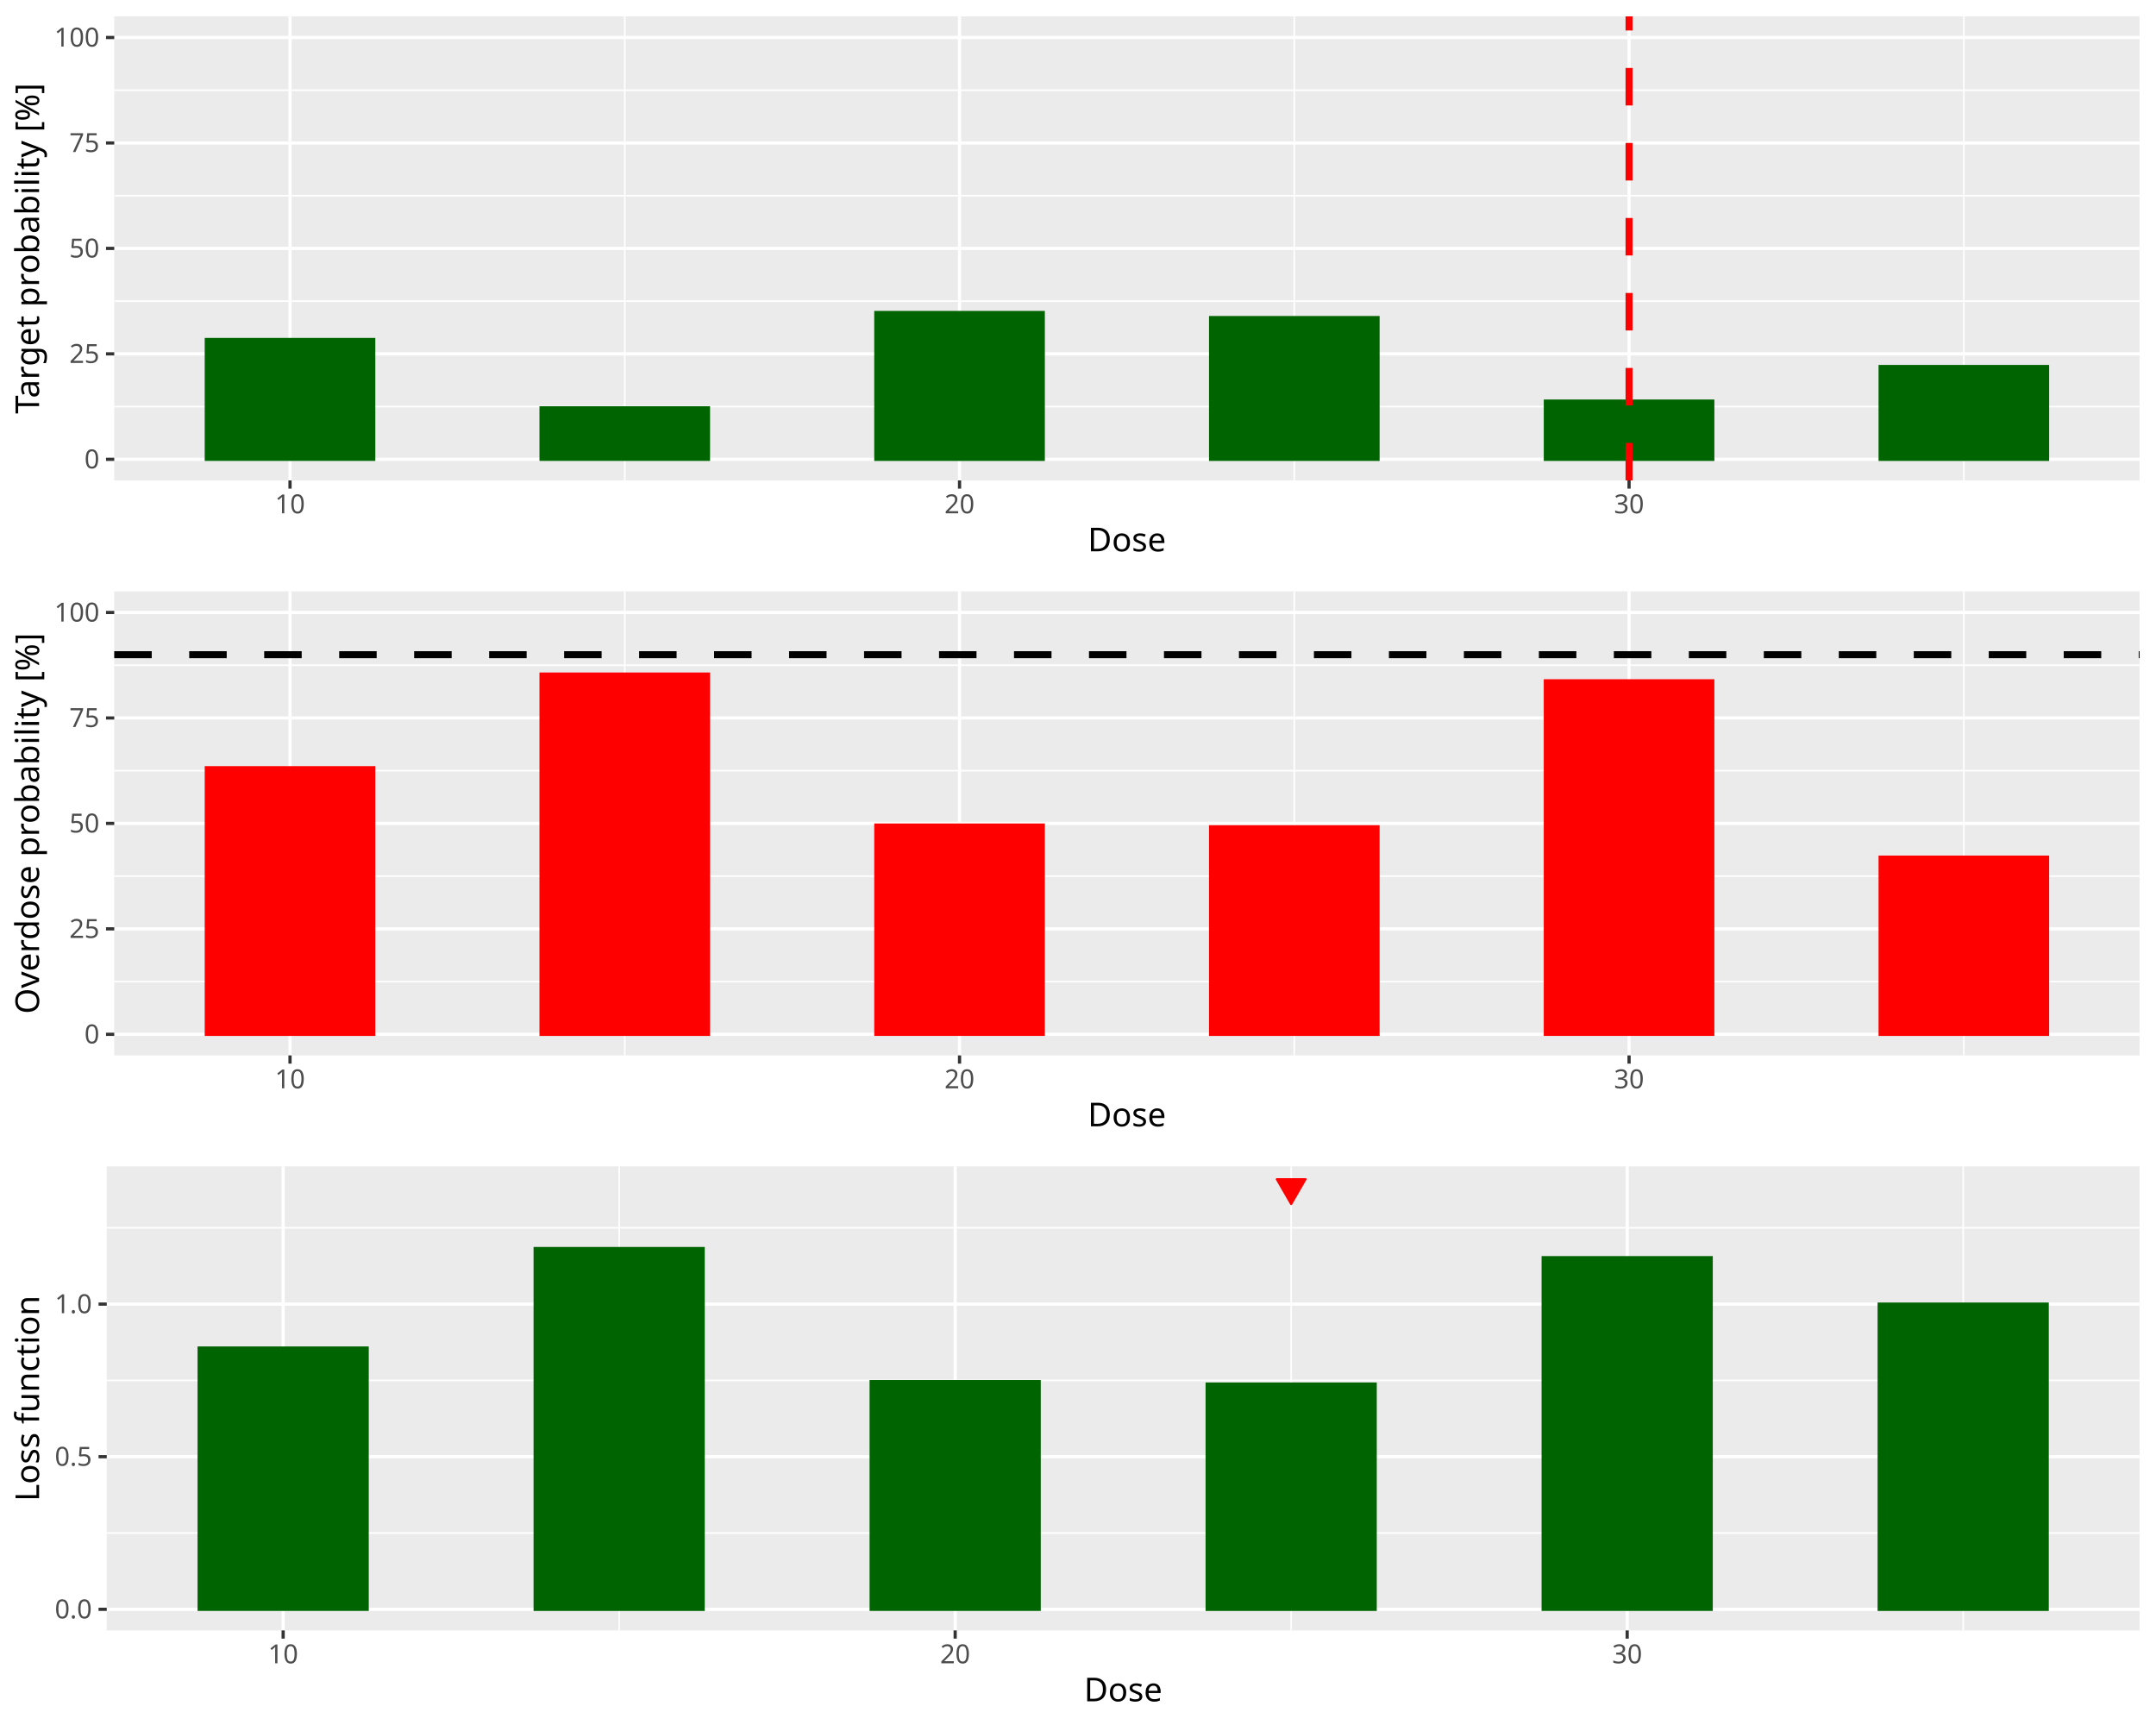
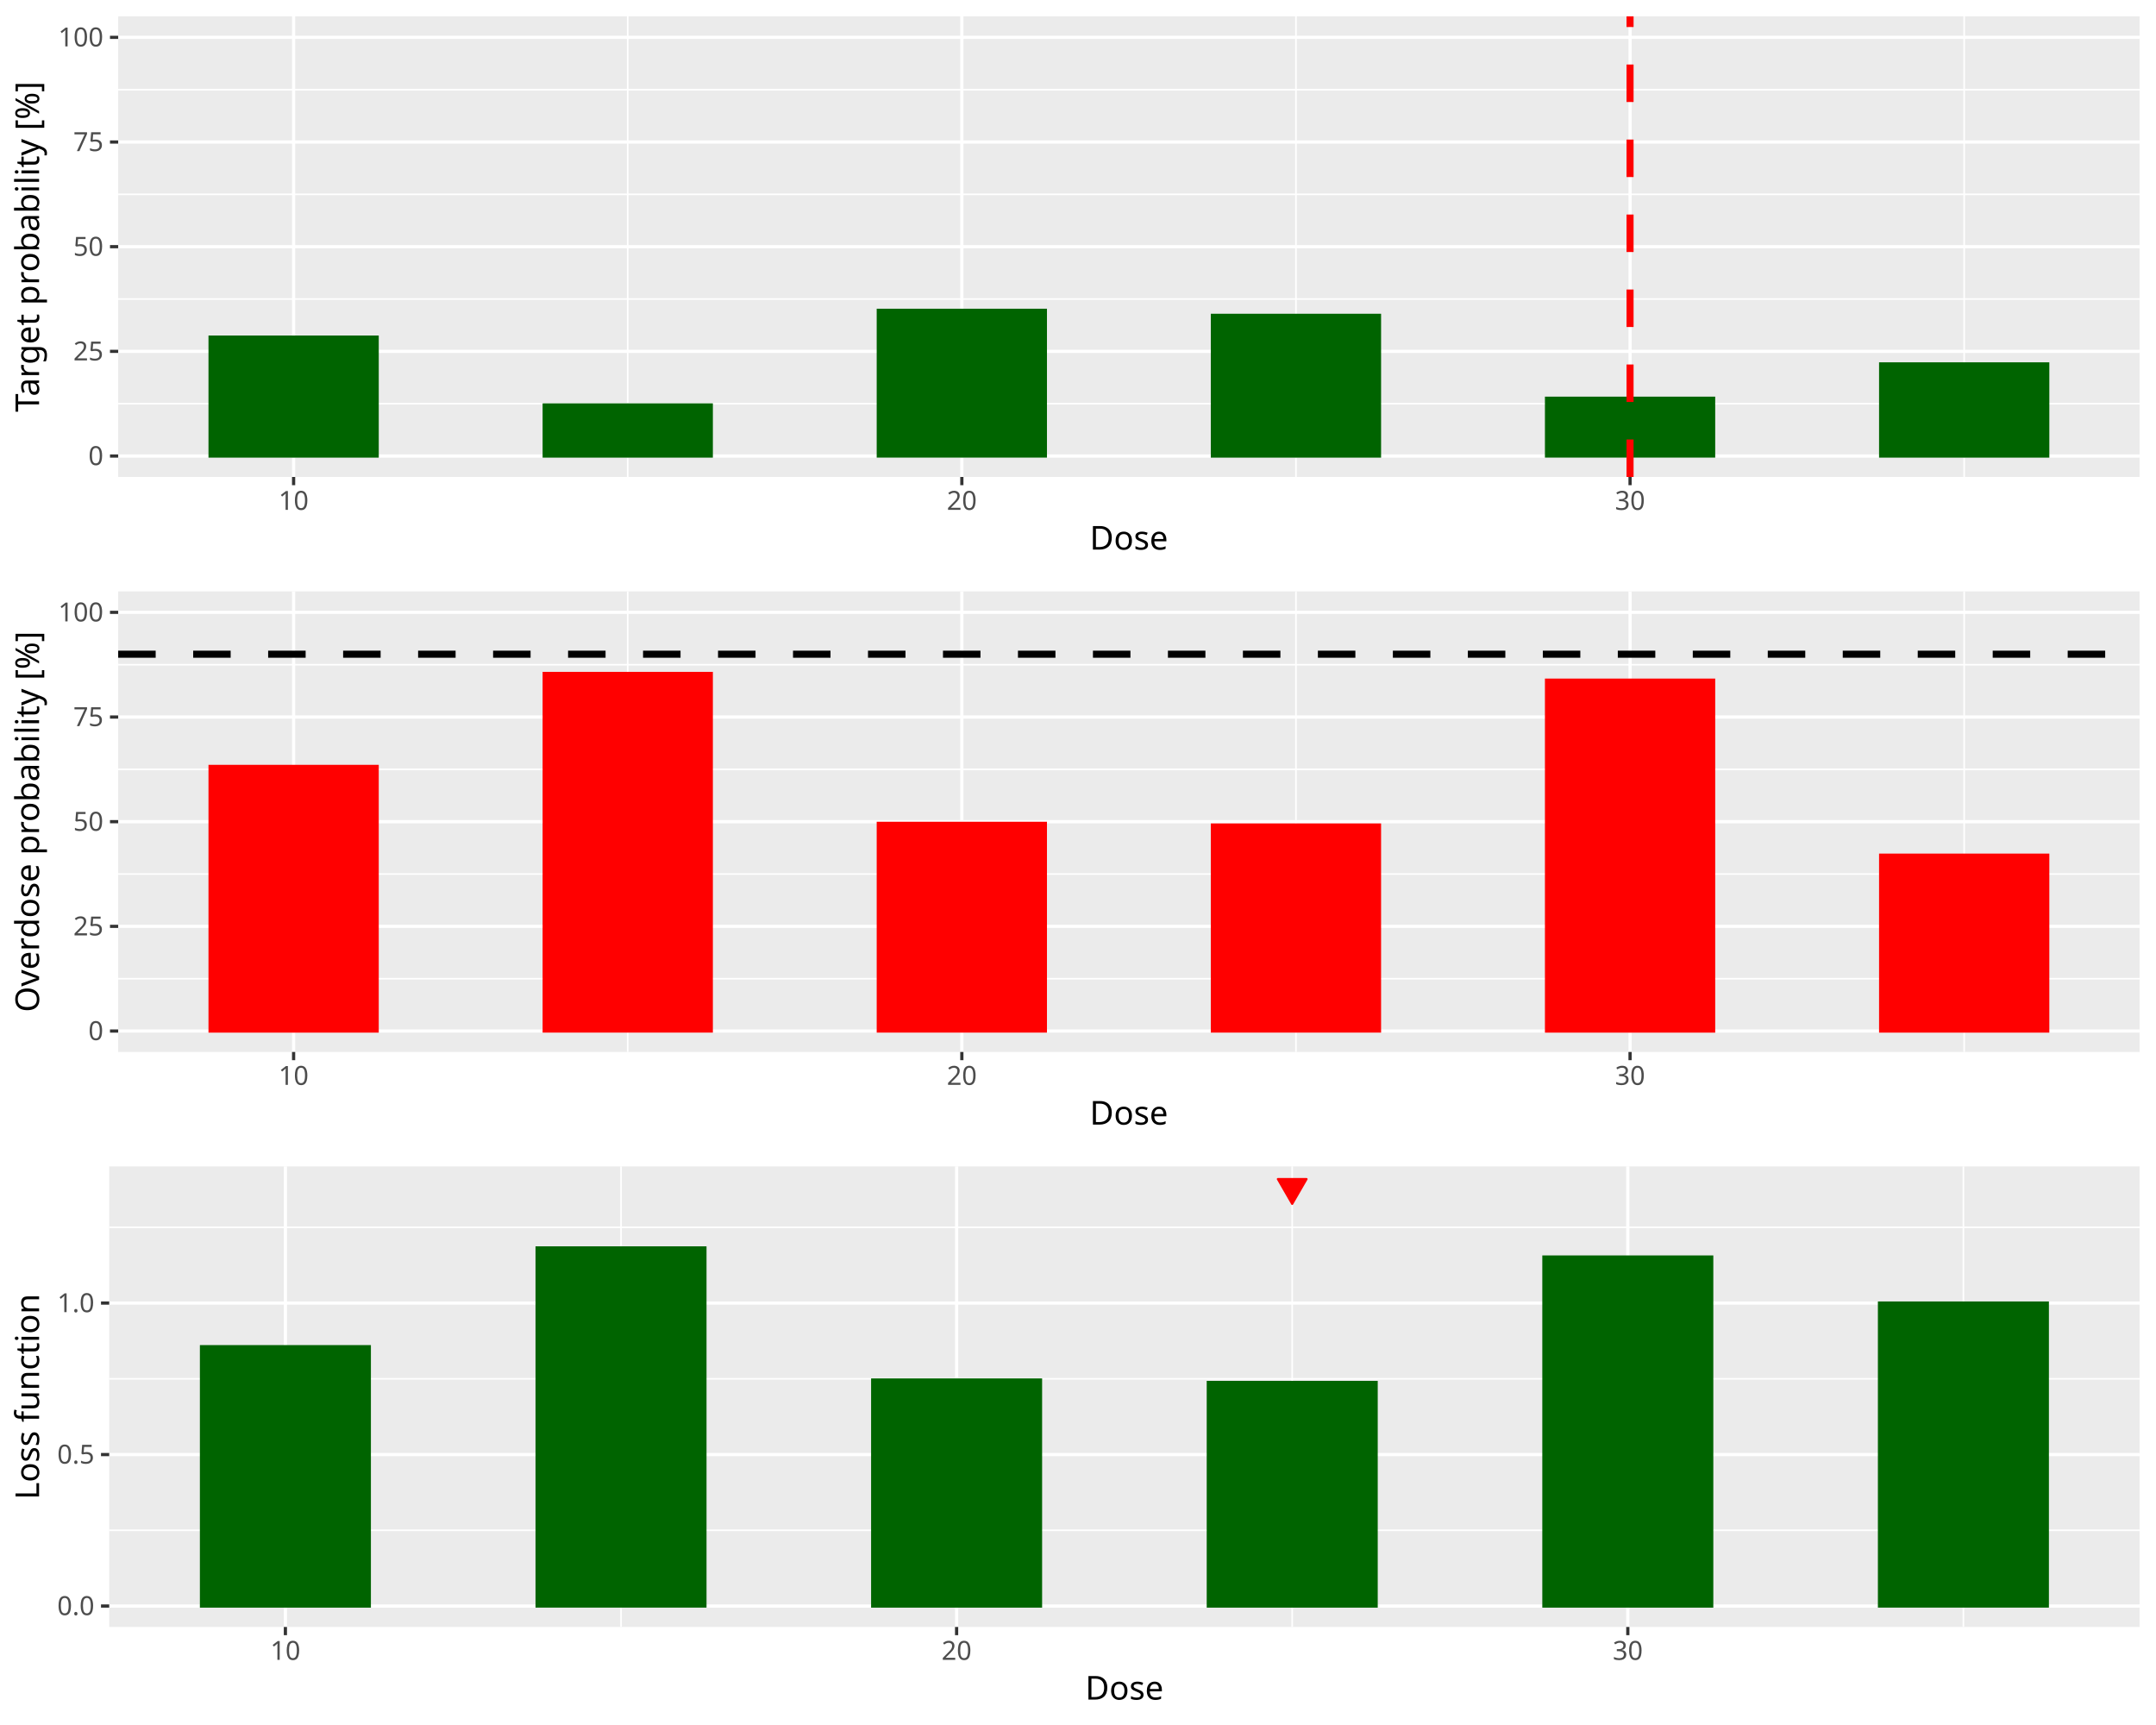
<svg xmlns="http://www.w3.org/2000/svg" class="svglite" data-engine-version="2.0" width="720.00pt" height="576.00pt" viewBox="0 0 720.00 576.00">
  <defs>
    <style type="text/css">
    .svglite line, .svglite polyline, .svglite polygon, .svglite path, .svglite rect, .svglite circle {
      fill: none;
      stroke: #000000;
      stroke-linecap: round;
      stroke-linejoin: round;
      stroke-miterlimit: 10.00;
    }
  </style>
  </defs>
  <rect width="100%" height="100%" style="stroke: none; fill: #FFFFFF;" />
  <defs>
    <clipPath id="cpMC4wMHw3MjAuMDB8MC4wMHw1NzYuMDA=">
      <rect x="0.00" y="0.00" width="720.00" height="576.00" />
    </clipPath>
  </defs>
  <g clip-path="url(#cpMC4wMHw3MjAuMDB8MC4wMHw1NzYuMDA=)">
</g>
  <defs>
    <clipPath id="cpMC4wMHw3MjAuMDB8MC4wMHwxOTIuMDA=">
      <rect x="0.00" y="0.00" width="720.00" height="192.00" />
    </clipPath>
  </defs>
  <g clip-path="url(#cpMC4wMHw3MjAuMDB8MC4wMHwxOTIuMDA=)">
    <rect x="0.00" y="0.00" width="720.00" height="192.00" style="stroke-width: 1.07; stroke: #FFFFFF; fill: #FFFFFF;" />
  </g>
  <g clip-path="url(#cpMC4wMHw3MjAuMDB8MC4wMHw1NzYuMDA=)">
</g>
  <defs>
-     <clipPath id="cpMzguMTV8NzE0LjUyfDUuNDh8MTYwLjQy">
-       <rect x="38.15" y="5.48" width="676.37" height="154.94" />
+     <clipPath id="cpMzkuNDd8NzE0LjUyfDUuNDh8MTU5LjI3">
+       <rect x="39.47" y="5.48" width="675.05" height="153.79" />
    </clipPath>
  </defs>
-   <g clip-path="url(#cpMzguMTV8NzE0LjUyfDUuNDh8MTYwLjQy)">
-     <rect x="38.15" y="5.48" width="676.37" height="154.94" style="stroke-width: 1.07; stroke: none; fill: #EBEBEB;" />
-     <polyline points="38.15,135.77 714.52,135.77 " style="stroke-width: 0.53; stroke: #FFFFFF; stroke-linecap: butt;" />
-     <polyline points="38.15,100.55 714.52,100.55 " style="stroke-width: 0.53; stroke: #FFFFFF; stroke-linecap: butt;" />
-     <polyline points="38.15,65.34 714.52,65.34 " style="stroke-width: 0.53; stroke: #FFFFFF; stroke-linecap: butt;" />
-     <polyline points="38.15,30.13 714.52,30.13 " style="stroke-width: 0.53; stroke: #FFFFFF; stroke-linecap: butt;" />
-     <polyline points="208.64,160.42 208.64,5.48 " style="stroke-width: 0.53; stroke: #FFFFFF; stroke-linecap: butt;" />
-     <polyline points="432.23,160.42 432.23,5.48 " style="stroke-width: 0.53; stroke: #FFFFFF; stroke-linecap: butt;" />
-     <polyline points="655.83,160.42 655.83,5.48 " style="stroke-width: 0.53; stroke: #FFFFFF; stroke-linecap: butt;" />
-     <polyline points="38.15,153.37 714.52,153.37 " style="stroke-width: 1.07; stroke: #FFFFFF; stroke-linecap: butt;" />
-     <polyline points="38.15,118.16 714.52,118.16 " style="stroke-width: 1.07; stroke: #FFFFFF; stroke-linecap: butt;" />
-     <polyline points="38.15,82.95 714.52,82.95 " style="stroke-width: 1.07; stroke: #FFFFFF; stroke-linecap: butt;" />
-     <polyline points="38.15,47.74 714.52,47.74 " style="stroke-width: 1.07; stroke: #FFFFFF; stroke-linecap: butt;" />
-     <polyline points="38.15,12.52 714.52,12.52 " style="stroke-width: 1.07; stroke: #FFFFFF; stroke-linecap: butt;" />
-     <polyline points="96.85,160.42 96.85,5.48 " style="stroke-width: 1.07; stroke: #FFFFFF; stroke-linecap: butt;" />
-     <polyline points="320.44,160.42 320.44,5.48 " style="stroke-width: 1.07; stroke: #FFFFFF; stroke-linecap: butt;" />
-     <polyline points="544.03,160.42 544.03,5.48 " style="stroke-width: 1.07; stroke: #FFFFFF; stroke-linecap: butt;" />
-     <rect x="68.90" y="113.37" width="55.90" height="40.00" style="stroke-width: 1.07; stroke: #006400; stroke-linecap: butt; stroke-linejoin: miter; fill: #006400;" />
-     <rect x="180.69" y="136.19" width="55.90" height="17.18" style="stroke-width: 1.07; stroke: #006400; stroke-linecap: butt; stroke-linejoin: miter; fill: #006400;" />
-     <rect x="292.49" y="104.36" width="55.90" height="49.02" style="stroke-width: 1.07; stroke: #006400; stroke-linecap: butt; stroke-linejoin: miter; fill: #006400;" />
-     <rect x="404.29" y="106.05" width="55.90" height="47.33" style="stroke-width: 1.07; stroke: #006400; stroke-linecap: butt; stroke-linejoin: miter; fill: #006400;" />
-     <rect x="516.08" y="133.94" width="55.90" height="19.44" style="stroke-width: 1.07; stroke: #006400; stroke-linecap: butt; stroke-linejoin: miter; fill: #006400;" />
-     <rect x="627.88" y="122.39" width="55.90" height="30.99" style="stroke-width: 1.07; stroke: #006400; stroke-linecap: butt; stroke-linejoin: miter; fill: #006400;" />
-     <line x1="544.03" y1="160.42" x2="544.03" y2="5.48" style="stroke-width: 2.35; stroke: #FF0000; stroke-dasharray: 12.52,12.52; stroke-linecap: butt;" />
+   <g clip-path="url(#cpMzkuNDd8NzE0LjUyfDUuNDh8MTU5LjI3)">
+     <rect x="39.47" y="5.48" width="675.05" height="153.79" style="stroke-width: 1.07; stroke: none; fill: #EBEBEB;" />
+     <polyline points="39.47,134.80 714.52,134.80 " style="stroke-width: 0.53; stroke: #FFFFFF; stroke-linecap: butt;" />
+     <polyline points="39.47,99.85 714.52,99.85 " style="stroke-width: 0.53; stroke: #FFFFFF; stroke-linecap: butt;" />
+     <polyline points="39.47,64.90 714.52,64.90 " style="stroke-width: 0.53; stroke: #FFFFFF; stroke-linecap: butt;" />
+     <polyline points="39.47,29.95 714.52,29.95 " style="stroke-width: 0.53; stroke: #FFFFFF; stroke-linecap: butt;" />
+     <polyline points="209.63,159.27 209.63,5.48 " style="stroke-width: 0.53; stroke: #FFFFFF; stroke-linecap: butt;" />
+     <polyline points="432.79,159.27 432.79,5.48 " style="stroke-width: 0.53; stroke: #FFFFFF; stroke-linecap: butt;" />
+     <polyline points="655.94,159.27 655.94,5.48 " style="stroke-width: 0.53; stroke: #FFFFFF; stroke-linecap: butt;" />
+     <polyline points="39.47,152.28 714.52,152.28 " style="stroke-width: 1.07; stroke: #FFFFFF; stroke-linecap: butt;" />
+     <polyline points="39.47,117.32 714.52,117.32 " style="stroke-width: 1.07; stroke: #FFFFFF; stroke-linecap: butt;" />
+     <polyline points="39.47,82.37 714.52,82.37 " style="stroke-width: 1.07; stroke: #FFFFFF; stroke-linecap: butt;" />
+     <polyline points="39.47,47.42 714.52,47.42 " style="stroke-width: 1.07; stroke: #FFFFFF; stroke-linecap: butt;" />
+     <polyline points="39.47,12.47 714.52,12.47 " style="stroke-width: 1.07; stroke: #FFFFFF; stroke-linecap: butt;" />
+     <polyline points="98.05,159.27 98.05,5.48 " style="stroke-width: 1.07; stroke: #FFFFFF; stroke-linecap: butt;" />
+     <polyline points="321.21,159.27 321.21,5.48 " style="stroke-width: 1.07; stroke: #FFFFFF; stroke-linecap: butt;" />
+     <polyline points="544.36,159.27 544.36,5.48 " style="stroke-width: 1.07; stroke: #FFFFFF; stroke-linecap: butt;" />
+     <rect x="70.16" y="112.57" width="55.79" height="39.71" style="stroke-width: 1.07; stroke: #006400; stroke-linecap: butt; stroke-linejoin: miter; fill: #006400;" />
+     <rect x="181.74" y="135.22" width="55.79" height="17.06" style="stroke-width: 1.07; stroke: #006400; stroke-linecap: butt; stroke-linejoin: miter; fill: #006400;" />
+     <rect x="293.31" y="103.62" width="55.79" height="48.65" style="stroke-width: 1.07; stroke: #006400; stroke-linecap: butt; stroke-linejoin: miter; fill: #006400;" />
+     <rect x="404.89" y="105.30" width="55.79" height="46.98" style="stroke-width: 1.07; stroke: #006400; stroke-linecap: butt; stroke-linejoin: miter; fill: #006400;" />
+     <rect x="516.47" y="132.98" width="55.79" height="19.29" style="stroke-width: 1.07; stroke: #006400; stroke-linecap: butt; stroke-linejoin: miter; fill: #006400;" />
+     <rect x="628.05" y="121.52" width="55.79" height="30.76" style="stroke-width: 1.07; stroke: #006400; stroke-linecap: butt; stroke-linejoin: miter; fill: #006400;" />
+     <line x1="544.36" y1="159.27" x2="544.36" y2="5.48" style="stroke-width: 2.35; stroke: #FF0000; stroke-dasharray: 12.52,12.52; stroke-linecap: butt;" />
  </g>
  <g clip-path="url(#cpMC4wMHw3MjAuMDB8MC4wMHw1NzYuMDA=)">
-     <text x="33.22" y="156.40" text-anchor="end" style="font-size: 8.80px; fill: #4D4D4D; font-family: sans;" textLength="4.89px" lengthAdjust="spacingAndGlyphs">0</text>
-     <text x="33.22" y="121.19" text-anchor="end" style="font-size: 8.80px; fill: #4D4D4D; font-family: sans;" textLength="9.79px" lengthAdjust="spacingAndGlyphs">25</text>
-     <text x="33.22" y="85.98" text-anchor="end" style="font-size: 8.80px; fill: #4D4D4D; font-family: sans;" textLength="9.79px" lengthAdjust="spacingAndGlyphs">50</text>
-     <text x="33.22" y="50.76" text-anchor="end" style="font-size: 8.80px; fill: #4D4D4D; font-family: sans;" textLength="9.79px" lengthAdjust="spacingAndGlyphs">75</text>
-     <text x="33.22" y="15.55" text-anchor="end" style="font-size: 8.80px; fill: #4D4D4D; font-family: sans;" textLength="14.68px" lengthAdjust="spacingAndGlyphs">100</text>
-     <polyline points="35.41,153.37 38.15,153.37 " style="stroke-width: 1.07; stroke: #333333; stroke-linecap: butt;" />
-     <polyline points="35.41,118.16 38.15,118.16 " style="stroke-width: 1.07; stroke: #333333; stroke-linecap: butt;" />
-     <polyline points="35.41,82.95 38.15,82.95 " style="stroke-width: 1.07; stroke: #333333; stroke-linecap: butt;" />
-     <polyline points="35.41,47.74 38.15,47.74 " style="stroke-width: 1.07; stroke: #333333; stroke-linecap: butt;" />
-     <polyline points="35.41,12.52 38.15,12.52 " style="stroke-width: 1.07; stroke: #333333; stroke-linecap: butt;" />
-     <polyline points="96.85,163.16 96.85,160.42 " style="stroke-width: 1.07; stroke: #333333; stroke-linecap: butt;" />
-     <polyline points="320.44,163.16 320.44,160.42 " style="stroke-width: 1.07; stroke: #333333; stroke-linecap: butt;" />
-     <polyline points="544.03,163.16 544.03,160.42 " style="stroke-width: 1.07; stroke: #333333; stroke-linecap: butt;" />
-     <text x="96.85" y="171.40" text-anchor="middle" style="font-size: 8.80px; fill: #4D4D4D; font-family: sans;" textLength="9.79px" lengthAdjust="spacingAndGlyphs">10</text>
-     <text x="320.44" y="171.40" text-anchor="middle" style="font-size: 8.80px; fill: #4D4D4D; font-family: sans;" textLength="9.79px" lengthAdjust="spacingAndGlyphs">20</text>
-     <text x="544.03" y="171.40" text-anchor="middle" style="font-size: 8.80px; fill: #4D4D4D; font-family: sans;" textLength="9.79px" lengthAdjust="spacingAndGlyphs">30</text>
-     <text x="376.34" y="184.10" text-anchor="middle" style="font-size: 11.00px; font-family: sans;" textLength="25.69px" lengthAdjust="spacingAndGlyphs">Dose</text>
-     <text transform="translate(13.05,82.95) rotate(-90)" text-anchor="middle" style="font-size: 11.00px; font-family: sans;" textLength="103.94px" lengthAdjust="spacingAndGlyphs">Target probability [%]</text>
+     <text x="34.54" y="155.30" text-anchor="end" style="font-size: 8.80px; fill: #4D4D4D; font-family: sans;" textLength="4.89px" lengthAdjust="spacingAndGlyphs">0</text>
+     <text x="34.54" y="120.35" text-anchor="end" style="font-size: 8.80px; fill: #4D4D4D; font-family: sans;" textLength="9.79px" lengthAdjust="spacingAndGlyphs">25</text>
+     <text x="34.54" y="85.40" text-anchor="end" style="font-size: 8.80px; fill: #4D4D4D; font-family: sans;" textLength="9.79px" lengthAdjust="spacingAndGlyphs">50</text>
+     <text x="34.54" y="50.45" text-anchor="end" style="font-size: 8.80px; fill: #4D4D4D; font-family: sans;" textLength="9.79px" lengthAdjust="spacingAndGlyphs">75</text>
+     <text x="34.54" y="15.50" text-anchor="end" style="font-size: 8.80px; fill: #4D4D4D; font-family: sans;" textLength="14.68px" lengthAdjust="spacingAndGlyphs">100</text>
+     <polyline points="36.73,152.28 39.47,152.28 " style="stroke-width: 1.07; stroke: #333333; stroke-linecap: butt;" />
+     <polyline points="36.73,117.32 39.47,117.32 " style="stroke-width: 1.07; stroke: #333333; stroke-linecap: butt;" />
+     <polyline points="36.73,82.37 39.47,82.37 " style="stroke-width: 1.07; stroke: #333333; stroke-linecap: butt;" />
+     <polyline points="36.73,47.42 39.47,47.42 " style="stroke-width: 1.07; stroke: #333333; stroke-linecap: butt;" />
+     <polyline points="36.73,12.47 39.47,12.47 " style="stroke-width: 1.07; stroke: #333333; stroke-linecap: butt;" />
+     <polyline points="98.05,162.01 98.05,159.27 " style="stroke-width: 1.07; stroke: #333333; stroke-linecap: butt;" />
+     <polyline points="321.21,162.01 321.21,159.27 " style="stroke-width: 1.07; stroke: #333333; stroke-linecap: butt;" />
+     <polyline points="544.36,162.01 544.36,159.27 " style="stroke-width: 1.07; stroke: #333333; stroke-linecap: butt;" />
+     <text x="98.05" y="170.25" text-anchor="middle" style="font-size: 8.80px; fill: #4D4D4D; font-family: sans;" textLength="9.79px" lengthAdjust="spacingAndGlyphs">10</text>
+     <text x="321.21" y="170.25" text-anchor="middle" style="font-size: 8.80px; fill: #4D4D4D; font-family: sans;" textLength="9.79px" lengthAdjust="spacingAndGlyphs">20</text>
+     <text x="544.36" y="170.25" text-anchor="middle" style="font-size: 8.80px; fill: #4D4D4D; font-family: sans;" textLength="9.79px" lengthAdjust="spacingAndGlyphs">30</text>
+     <text x="377.00" y="183.52" text-anchor="middle" style="font-size: 11.00px; font-family: sans;" textLength="25.69px" lengthAdjust="spacingAndGlyphs">Dose</text>
+     <text transform="translate(13.05,82.37) rotate(-90)" text-anchor="middle" style="font-size: 11.00px; font-family: sans;" textLength="103.94px" lengthAdjust="spacingAndGlyphs">Target probability [%]</text>
  </g>
  <defs>
    <clipPath id="cpMC4wMHw3MjAuMDB8MTkyLjAwfDM4NC4wMA==">
      <rect x="0.00" y="192.00" width="720.00" height="192.00" />
    </clipPath>
  </defs>
  <g clip-path="url(#cpMC4wMHw3MjAuMDB8MTkyLjAwfDM4NC4wMA==)">
    <rect x="0.00" y="192.00" width="720.00" height="192.00" style="stroke-width: 1.07; stroke: #FFFFFF; fill: #FFFFFF;" />
  </g>
  <g clip-path="url(#cpMC4wMHw3MjAuMDB8MC4wMHw1NzYuMDA=)">
</g>
  <defs>
-     <clipPath id="cpMzguMTV8NzE0LjUyfDE5Ny40OHwzNTIuNDI=">
-       <rect x="38.15" y="197.48" width="676.37" height="154.94" />
+     <clipPath id="cpMzkuNDd8NzE0LjUyfDE5Ny40OHwzNTEuMjc=">
+       <rect x="39.47" y="197.48" width="675.05" height="153.79" />
    </clipPath>
  </defs>
-   <g clip-path="url(#cpMzguMTV8NzE0LjUyfDE5Ny40OHwzNTIuNDI=)">
-     <rect x="38.15" y="197.48" width="676.37" height="154.94" style="stroke-width: 1.07; stroke: none; fill: #EBEBEB;" />
-     <polyline points="38.15,327.77 714.52,327.77 " style="stroke-width: 0.53; stroke: #FFFFFF; stroke-linecap: butt;" />
-     <polyline points="38.15,292.55 714.52,292.55 " style="stroke-width: 0.53; stroke: #FFFFFF; stroke-linecap: butt;" />
-     <polyline points="38.15,257.34 714.52,257.34 " style="stroke-width: 0.53; stroke: #FFFFFF; stroke-linecap: butt;" />
-     <polyline points="38.15,222.13 714.52,222.13 " style="stroke-width: 0.53; stroke: #FFFFFF; stroke-linecap: butt;" />
-     <polyline points="208.64,352.42 208.64,197.48 " style="stroke-width: 0.53; stroke: #FFFFFF; stroke-linecap: butt;" />
-     <polyline points="432.23,352.42 432.23,197.48 " style="stroke-width: 0.53; stroke: #FFFFFF; stroke-linecap: butt;" />
-     <polyline points="655.83,352.42 655.83,197.48 " style="stroke-width: 0.53; stroke: #FFFFFF; stroke-linecap: butt;" />
-     <polyline points="38.15,345.37 714.52,345.37 " style="stroke-width: 1.07; stroke: #FFFFFF; stroke-linecap: butt;" />
-     <polyline points="38.15,310.16 714.52,310.16 " style="stroke-width: 1.07; stroke: #FFFFFF; stroke-linecap: butt;" />
-     <polyline points="38.15,274.95 714.52,274.95 " style="stroke-width: 1.07; stroke: #FFFFFF; stroke-linecap: butt;" />
-     <polyline points="38.15,239.74 714.52,239.74 " style="stroke-width: 1.07; stroke: #FFFFFF; stroke-linecap: butt;" />
-     <polyline points="38.15,204.52 714.52,204.52 " style="stroke-width: 1.07; stroke: #FFFFFF; stroke-linecap: butt;" />
-     <polyline points="96.85,352.42 96.85,197.48 " style="stroke-width: 1.07; stroke: #FFFFFF; stroke-linecap: butt;" />
-     <polyline points="320.44,352.42 320.44,197.48 " style="stroke-width: 1.07; stroke: #FFFFFF; stroke-linecap: butt;" />
-     <polyline points="544.03,352.42 544.03,197.48 " style="stroke-width: 1.07; stroke: #FFFFFF; stroke-linecap: butt;" />
-     <rect x="68.90" y="256.36" width="55.90" height="89.02" style="stroke-width: 1.07; stroke: #FF0000; stroke-linecap: butt; stroke-linejoin: miter; fill: #FF0000;" />
-     <rect x="180.69" y="225.09" width="55.90" height="120.29" style="stroke-width: 1.07; stroke: #FF0000; stroke-linecap: butt; stroke-linejoin: miter; fill: #FF0000;" />
-     <rect x="292.49" y="275.51" width="55.90" height="69.86" style="stroke-width: 1.07; stroke: #FF0000; stroke-linecap: butt; stroke-linejoin: miter; fill: #FF0000;" />
-     <rect x="404.29" y="276.08" width="55.90" height="69.30" style="stroke-width: 1.07; stroke: #FF0000; stroke-linecap: butt; stroke-linejoin: miter; fill: #FF0000;" />
-     <rect x="516.08" y="227.34" width="55.90" height="118.03" style="stroke-width: 1.07; stroke: #FF0000; stroke-linecap: butt; stroke-linejoin: miter; fill: #FF0000;" />
-     <rect x="627.88" y="286.22" width="55.90" height="59.16" style="stroke-width: 1.07; stroke: #FF0000; stroke-linecap: butt; stroke-linejoin: miter; fill: #FF0000;" />
-     <line x1="38.15" y1="218.61" x2="714.52" y2="218.61" style="stroke-width: 2.35; stroke-dasharray: 12.52,12.52; stroke-linecap: butt;" />
+   <g clip-path="url(#cpMzkuNDd8NzE0LjUyfDE5Ny40OHwzNTEuMjc=)">
+     <rect x="39.47" y="197.48" width="675.05" height="153.79" style="stroke-width: 1.07; stroke: none; fill: #EBEBEB;" />
+     <polyline points="39.47,326.80 714.52,326.80 " style="stroke-width: 0.53; stroke: #FFFFFF; stroke-linecap: butt;" />
+     <polyline points="39.47,291.85 714.52,291.85 " style="stroke-width: 0.53; stroke: #FFFFFF; stroke-linecap: butt;" />
+     <polyline points="39.47,256.90 714.52,256.90 " style="stroke-width: 0.53; stroke: #FFFFFF; stroke-linecap: butt;" />
+     <polyline points="39.47,221.95 714.52,221.95 " style="stroke-width: 0.53; stroke: #FFFFFF; stroke-linecap: butt;" />
+     <polyline points="209.63,351.27 209.63,197.48 " style="stroke-width: 0.53; stroke: #FFFFFF; stroke-linecap: butt;" />
+     <polyline points="432.79,351.27 432.79,197.48 " style="stroke-width: 0.53; stroke: #FFFFFF; stroke-linecap: butt;" />
+     <polyline points="655.94,351.27 655.94,197.48 " style="stroke-width: 0.53; stroke: #FFFFFF; stroke-linecap: butt;" />
+     <polyline points="39.47,344.28 714.52,344.28 " style="stroke-width: 1.07; stroke: #FFFFFF; stroke-linecap: butt;" />
+     <polyline points="39.47,309.32 714.52,309.32 " style="stroke-width: 1.07; stroke: #FFFFFF; stroke-linecap: butt;" />
+     <polyline points="39.47,274.37 714.52,274.37 " style="stroke-width: 1.07; stroke: #FFFFFF; stroke-linecap: butt;" />
+     <polyline points="39.47,239.42 714.52,239.42 " style="stroke-width: 1.07; stroke: #FFFFFF; stroke-linecap: butt;" />
+     <polyline points="39.47,204.47 714.52,204.47 " style="stroke-width: 1.07; stroke: #FFFFFF; stroke-linecap: butt;" />
+     <polyline points="98.05,351.27 98.05,197.48 " style="stroke-width: 1.07; stroke: #FFFFFF; stroke-linecap: butt;" />
+     <polyline points="321.21,351.27 321.21,197.48 " style="stroke-width: 1.07; stroke: #FFFFFF; stroke-linecap: butt;" />
+     <polyline points="544.36,351.27 544.36,197.48 " style="stroke-width: 1.07; stroke: #FFFFFF; stroke-linecap: butt;" />
+     <rect x="70.16" y="255.92" width="55.79" height="88.36" style="stroke-width: 1.07; stroke: #FF0000; stroke-linecap: butt; stroke-linejoin: miter; fill: #FF0000;" />
+     <rect x="181.74" y="224.88" width="55.79" height="119.39" style="stroke-width: 1.07; stroke: #FF0000; stroke-linecap: butt; stroke-linejoin: miter; fill: #FF0000;" />
+     <rect x="293.31" y="274.93" width="55.79" height="69.34" style="stroke-width: 1.07; stroke: #FF0000; stroke-linecap: butt; stroke-linejoin: miter; fill: #FF0000;" />
+     <rect x="404.89" y="275.49" width="55.79" height="68.78" style="stroke-width: 1.07; stroke: #FF0000; stroke-linecap: butt; stroke-linejoin: miter; fill: #FF0000;" />
+     <rect x="516.47" y="227.12" width="55.79" height="117.16" style="stroke-width: 1.07; stroke: #FF0000; stroke-linecap: butt; stroke-linejoin: miter; fill: #FF0000;" />
+     <rect x="628.05" y="285.56" width="55.79" height="58.72" style="stroke-width: 1.07; stroke: #FF0000; stroke-linecap: butt; stroke-linejoin: miter; fill: #FF0000;" />
+     <line x1="39.47" y1="218.45" x2="714.52" y2="218.45" style="stroke-width: 2.35; stroke-dasharray: 12.52,12.52; stroke-linecap: butt;" />
  </g>
  <g clip-path="url(#cpMC4wMHw3MjAuMDB8MC4wMHw1NzYuMDA=)">
-     <text x="33.22" y="348.40" text-anchor="end" style="font-size: 8.80px; fill: #4D4D4D; font-family: sans;" textLength="4.89px" lengthAdjust="spacingAndGlyphs">0</text>
-     <text x="33.22" y="313.19" text-anchor="end" style="font-size: 8.80px; fill: #4D4D4D; font-family: sans;" textLength="9.79px" lengthAdjust="spacingAndGlyphs">25</text>
-     <text x="33.22" y="277.98" text-anchor="end" style="font-size: 8.80px; fill: #4D4D4D; font-family: sans;" textLength="9.79px" lengthAdjust="spacingAndGlyphs">50</text>
-     <text x="33.22" y="242.76" text-anchor="end" style="font-size: 8.80px; fill: #4D4D4D; font-family: sans;" textLength="9.79px" lengthAdjust="spacingAndGlyphs">75</text>
-     <text x="33.22" y="207.55" text-anchor="end" style="font-size: 8.80px; fill: #4D4D4D; font-family: sans;" textLength="14.68px" lengthAdjust="spacingAndGlyphs">100</text>
-     <polyline points="35.41,345.37 38.15,345.37 " style="stroke-width: 1.07; stroke: #333333; stroke-linecap: butt;" />
-     <polyline points="35.41,310.16 38.15,310.16 " style="stroke-width: 1.07; stroke: #333333; stroke-linecap: butt;" />
-     <polyline points="35.41,274.95 38.15,274.95 " style="stroke-width: 1.07; stroke: #333333; stroke-linecap: butt;" />
-     <polyline points="35.41,239.74 38.15,239.74 " style="stroke-width: 1.07; stroke: #333333; stroke-linecap: butt;" />
-     <polyline points="35.41,204.52 38.15,204.52 " style="stroke-width: 1.07; stroke: #333333; stroke-linecap: butt;" />
-     <polyline points="96.85,355.16 96.85,352.42 " style="stroke-width: 1.07; stroke: #333333; stroke-linecap: butt;" />
-     <polyline points="320.44,355.16 320.44,352.42 " style="stroke-width: 1.07; stroke: #333333; stroke-linecap: butt;" />
-     <polyline points="544.03,355.16 544.03,352.42 " style="stroke-width: 1.07; stroke: #333333; stroke-linecap: butt;" />
-     <text x="96.85" y="363.40" text-anchor="middle" style="font-size: 8.80px; fill: #4D4D4D; font-family: sans;" textLength="9.79px" lengthAdjust="spacingAndGlyphs">10</text>
-     <text x="320.44" y="363.40" text-anchor="middle" style="font-size: 8.80px; fill: #4D4D4D; font-family: sans;" textLength="9.79px" lengthAdjust="spacingAndGlyphs">20</text>
-     <text x="544.03" y="363.40" text-anchor="middle" style="font-size: 8.80px; fill: #4D4D4D; font-family: sans;" textLength="9.79px" lengthAdjust="spacingAndGlyphs">30</text>
-     <text x="376.34" y="376.10" text-anchor="middle" style="font-size: 11.00px; font-family: sans;" textLength="25.69px" lengthAdjust="spacingAndGlyphs">Dose</text>
-     <text transform="translate(13.05,274.95) rotate(-90)" text-anchor="middle" style="font-size: 11.00px; font-family: sans;" textLength="119.85px" lengthAdjust="spacingAndGlyphs">Overdose probability [%]</text>
+     <text x="34.54" y="347.30" text-anchor="end" style="font-size: 8.80px; fill: #4D4D4D; font-family: sans;" textLength="4.89px" lengthAdjust="spacingAndGlyphs">0</text>
+     <text x="34.54" y="312.35" text-anchor="end" style="font-size: 8.80px; fill: #4D4D4D; font-family: sans;" textLength="9.79px" lengthAdjust="spacingAndGlyphs">25</text>
+     <text x="34.54" y="277.40" text-anchor="end" style="font-size: 8.80px; fill: #4D4D4D; font-family: sans;" textLength="9.79px" lengthAdjust="spacingAndGlyphs">50</text>
+     <text x="34.54" y="242.45" text-anchor="end" style="font-size: 8.80px; fill: #4D4D4D; font-family: sans;" textLength="9.79px" lengthAdjust="spacingAndGlyphs">75</text>
+     <text x="34.54" y="207.50" text-anchor="end" style="font-size: 8.80px; fill: #4D4D4D; font-family: sans;" textLength="14.68px" lengthAdjust="spacingAndGlyphs">100</text>
+     <polyline points="36.73,344.28 39.47,344.28 " style="stroke-width: 1.07; stroke: #333333; stroke-linecap: butt;" />
+     <polyline points="36.73,309.32 39.47,309.32 " style="stroke-width: 1.07; stroke: #333333; stroke-linecap: butt;" />
+     <polyline points="36.73,274.37 39.47,274.37 " style="stroke-width: 1.07; stroke: #333333; stroke-linecap: butt;" />
+     <polyline points="36.73,239.42 39.47,239.42 " style="stroke-width: 1.07; stroke: #333333; stroke-linecap: butt;" />
+     <polyline points="36.73,204.47 39.47,204.47 " style="stroke-width: 1.07; stroke: #333333; stroke-linecap: butt;" />
+     <polyline points="98.05,354.01 98.05,351.27 " style="stroke-width: 1.07; stroke: #333333; stroke-linecap: butt;" />
+     <polyline points="321.21,354.01 321.21,351.27 " style="stroke-width: 1.07; stroke: #333333; stroke-linecap: butt;" />
+     <polyline points="544.36,354.01 544.36,351.27 " style="stroke-width: 1.07; stroke: #333333; stroke-linecap: butt;" />
+     <text x="98.05" y="362.25" text-anchor="middle" style="font-size: 8.80px; fill: #4D4D4D; font-family: sans;" textLength="9.79px" lengthAdjust="spacingAndGlyphs">10</text>
+     <text x="321.21" y="362.25" text-anchor="middle" style="font-size: 8.80px; fill: #4D4D4D; font-family: sans;" textLength="9.79px" lengthAdjust="spacingAndGlyphs">20</text>
+     <text x="544.36" y="362.25" text-anchor="middle" style="font-size: 8.80px; fill: #4D4D4D; font-family: sans;" textLength="9.79px" lengthAdjust="spacingAndGlyphs">30</text>
+     <text x="377.00" y="375.52" text-anchor="middle" style="font-size: 11.00px; font-family: sans;" textLength="25.69px" lengthAdjust="spacingAndGlyphs">Dose</text>
+     <text transform="translate(13.05,274.37) rotate(-90)" text-anchor="middle" style="font-size: 11.00px; font-family: sans;" textLength="119.85px" lengthAdjust="spacingAndGlyphs">Overdose probability [%]</text>
  </g>
  <defs>
    <clipPath id="cpMC4wMHw3MjAuMDB8Mzg0LjAwfDU3Ni4wMA==">
-       <rect x="0" y="384.00" width="720.00" height="192.00" />
+       <rect x="0.00" y="384.00" width="720.00" height="192.00" />
    </clipPath>
  </defs>
  <g clip-path="url(#cpMC4wMHw3MjAuMDB8Mzg0LjAwfDU3Ni4wMA==)">
-     <rect x="0" y="384.00" width="720.00" height="192.00" style="stroke-width: 1.07; stroke: #FFFFFF; fill: #FFFFFF;" />
+     <rect x="-0" y="384.00" width="720.00" height="192.00" style="stroke-width: 1.07; stroke: #FFFFFF; fill: #FFFFFF;" />
  </g>
  <g clip-path="url(#cpMC4wMHw3MjAuMDB8MC4wMHw1NzYuMDA=)">
</g>
  <defs>
-     <clipPath id="cpMzUuNjV8NzE0LjUyfDM4OS40OHw1NDQuNDI=">
-       <rect x="35.65" y="389.48" width="678.87" height="154.94" />
+     <clipPath id="cpMzYuNDd8NzE0LjUyfDM4OS40OHw1NDMuMjc=">
+       <rect x="36.47" y="389.48" width="678.05" height="153.79" />
    </clipPath>
  </defs>
-   <g clip-path="url(#cpMzUuNjV8NzE0LjUyfDM4OS40OHw1NDQuNDI=)">
-     <rect x="35.65" y="389.48" width="678.87" height="154.94" style="stroke-width: 1.07; stroke: none; fill: #EBEBEB;" />
-     <polyline points="35.65,511.89 714.52,511.89 " style="stroke-width: 0.53; stroke: #FFFFFF; stroke-linecap: butt;" />
-     <polyline points="35.65,460.94 714.52,460.94 " style="stroke-width: 0.53; stroke: #FFFFFF; stroke-linecap: butt;" />
-     <polyline points="35.65,409.98 714.52,409.98 " style="stroke-width: 0.53; stroke: #FFFFFF; stroke-linecap: butt;" />
-     <polyline points="206.77,544.42 206.77,389.48 " style="stroke-width: 0.53; stroke: #FFFFFF; stroke-linecap: butt;" />
-     <polyline points="431.19,544.42 431.19,389.48 " style="stroke-width: 0.53; stroke: #FFFFFF; stroke-linecap: butt;" />
-     <polyline points="655.61,544.42 655.61,389.48 " style="stroke-width: 0.53; stroke: #FFFFFF; stroke-linecap: butt;" />
-     <polyline points="35.65,537.37 714.52,537.37 " style="stroke-width: 1.07; stroke: #FFFFFF; stroke-linecap: butt;" />
-     <polyline points="35.65,486.41 714.52,486.41 " style="stroke-width: 1.07; stroke: #FFFFFF; stroke-linecap: butt;" />
-     <polyline points="35.65,435.46 714.52,435.46 " style="stroke-width: 1.07; stroke: #FFFFFF; stroke-linecap: butt;" />
-     <polyline points="94.56,544.42 94.56,389.48 " style="stroke-width: 1.07; stroke: #FFFFFF; stroke-linecap: butt;" />
-     <polyline points="318.98,544.42 318.98,389.48 " style="stroke-width: 1.07; stroke: #FFFFFF; stroke-linecap: butt;" />
-     <polyline points="543.40,544.42 543.40,389.48 " style="stroke-width: 1.07; stroke: #FFFFFF; stroke-linecap: butt;" />
-     <rect x="66.51" y="450.13" width="56.10" height="87.24" style="stroke-width: 1.07; stroke: #006400; stroke-linecap: butt; stroke-linejoin: miter; fill: #006400;" />
-     <rect x="178.72" y="416.91" width="56.10" height="120.47" style="stroke-width: 1.07; stroke: #006400; stroke-linecap: butt; stroke-linejoin: miter; fill: #006400;" />
-     <rect x="290.93" y="461.34" width="56.10" height="76.03" style="stroke-width: 1.07; stroke: #006400; stroke-linecap: butt; stroke-linejoin: miter; fill: #006400;" />
-     <rect x="403.14" y="462.16" width="56.10" height="75.22" style="stroke-width: 1.07; stroke: #006400; stroke-linecap: butt; stroke-linejoin: miter; fill: #006400;" />
-     <rect x="515.35" y="419.96" width="56.10" height="117.41" style="stroke-width: 1.07; stroke: #006400; stroke-linecap: butt; stroke-linejoin: miter; fill: #006400;" />
-     <rect x="627.56" y="435.46" width="56.10" height="101.92" style="stroke-width: 1.07; stroke: #006400; stroke-linecap: butt; stroke-linejoin: miter; fill: #006400;" />
-     <polygon points="431.19,402.05 435.98,393.76 426.40,393.76 " style="stroke-width: 0.71; stroke: #FF0000; fill: #FF0000;" />
+   <g clip-path="url(#cpMzYuNDd8NzE0LjUyfDM4OS40OHw1NDMuMjc=)">
+     <rect x="36.47" y="389.48" width="678.05" height="153.79" style="stroke-width: 1.07; stroke: none; fill: #EBEBEB;" />
+     <polyline points="36.47,510.99 714.52,510.99 " style="stroke-width: 0.53; stroke: #FFFFFF; stroke-linecap: butt;" />
+     <polyline points="36.47,460.40 714.52,460.40 " style="stroke-width: 0.53; stroke: #FFFFFF; stroke-linecap: butt;" />
+     <polyline points="36.47,409.82 714.52,409.82 " style="stroke-width: 0.53; stroke: #FFFFFF; stroke-linecap: butt;" />
+     <polyline points="207.39,543.27 207.39,389.48 " style="stroke-width: 0.53; stroke: #FFFFFF; stroke-linecap: butt;" />
+     <polyline points="431.53,543.27 431.53,389.48 " style="stroke-width: 0.53; stroke: #FFFFFF; stroke-linecap: butt;" />
+     <polyline points="655.68,543.27 655.68,389.48 " style="stroke-width: 0.53; stroke: #FFFFFF; stroke-linecap: butt;" />
+     <polyline points="36.47,536.28 714.52,536.28 " style="stroke-width: 1.07; stroke: #FFFFFF; stroke-linecap: butt;" />
+     <polyline points="36.47,485.70 714.52,485.70 " style="stroke-width: 1.07; stroke: #FFFFFF; stroke-linecap: butt;" />
+     <polyline points="36.47,435.11 714.52,435.11 " style="stroke-width: 1.07; stroke: #FFFFFF; stroke-linecap: butt;" />
+     <polyline points="95.31,543.27 95.31,389.48 " style="stroke-width: 1.07; stroke: #FFFFFF; stroke-linecap: butt;" />
+     <polyline points="319.46,543.27 319.46,389.48 " style="stroke-width: 1.07; stroke: #FFFFFF; stroke-linecap: butt;" />
+     <polyline points="543.61,543.27 543.61,389.48 " style="stroke-width: 1.07; stroke: #FFFFFF; stroke-linecap: butt;" />
+     <rect x="67.29" y="449.68" width="56.04" height="86.60" style="stroke-width: 1.07; stroke: #006400; stroke-linecap: butt; stroke-linejoin: miter; fill: #006400;" />
+     <rect x="179.37" y="416.70" width="56.04" height="119.57" style="stroke-width: 1.07; stroke: #006400; stroke-linecap: butt; stroke-linejoin: miter; fill: #006400;" />
+     <rect x="291.44" y="460.81" width="56.04" height="75.47" style="stroke-width: 1.07; stroke: #006400; stroke-linecap: butt; stroke-linejoin: miter; fill: #006400;" />
+     <rect x="403.52" y="461.62" width="56.04" height="74.66" style="stroke-width: 1.07; stroke: #006400; stroke-linecap: butt; stroke-linejoin: miter; fill: #006400;" />
+     <rect x="515.59" y="419.74" width="56.04" height="116.54" style="stroke-width: 1.07; stroke: #006400; stroke-linecap: butt; stroke-linejoin: miter; fill: #006400;" />
+     <rect x="627.66" y="435.11" width="56.04" height="101.16" style="stroke-width: 1.07; stroke: #006400; stroke-linecap: butt; stroke-linejoin: miter; fill: #006400;" />
+     <polygon points="431.53,402.00 436.32,393.71 426.75,393.71 " style="stroke-width: 0.71; stroke: #FF0000; fill: #FF0000;" />
  </g>
  <g clip-path="url(#cpMC4wMHw3MjAuMDB8MC4wMHw1NzYuMDA=)">
-     <text x="30.72" y="540.40" text-anchor="end" style="font-size: 8.80px; fill: #4D4D4D; font-family: sans;" textLength="12.23px" lengthAdjust="spacingAndGlyphs">0.0</text>
-     <text x="30.72" y="489.44" text-anchor="end" style="font-size: 8.80px; fill: #4D4D4D; font-family: sans;" textLength="12.23px" lengthAdjust="spacingAndGlyphs">0.5</text>
-     <text x="30.72" y="438.48" text-anchor="end" style="font-size: 8.80px; fill: #4D4D4D; font-family: sans;" textLength="12.23px" lengthAdjust="spacingAndGlyphs">1.0</text>
-     <polyline points="32.91,537.37 35.65,537.37 " style="stroke-width: 1.07; stroke: #333333; stroke-linecap: butt;" />
-     <polyline points="32.91,486.41 35.65,486.41 " style="stroke-width: 1.07; stroke: #333333; stroke-linecap: butt;" />
-     <polyline points="32.91,435.46 35.65,435.46 " style="stroke-width: 1.07; stroke: #333333; stroke-linecap: butt;" />
-     <polyline points="94.56,547.16 94.56,544.42 " style="stroke-width: 1.07; stroke: #333333; stroke-linecap: butt;" />
-     <polyline points="318.98,547.16 318.98,544.42 " style="stroke-width: 1.07; stroke: #333333; stroke-linecap: butt;" />
-     <polyline points="543.40,547.16 543.40,544.42 " style="stroke-width: 1.07; stroke: #333333; stroke-linecap: butt;" />
-     <text x="94.56" y="555.40" text-anchor="middle" style="font-size: 8.80px; fill: #4D4D4D; font-family: sans;" textLength="9.79px" lengthAdjust="spacingAndGlyphs">10</text>
-     <text x="318.98" y="555.40" text-anchor="middle" style="font-size: 8.80px; fill: #4D4D4D; font-family: sans;" textLength="9.79px" lengthAdjust="spacingAndGlyphs">20</text>
-     <text x="543.40" y="555.40" text-anchor="middle" style="font-size: 8.80px; fill: #4D4D4D; font-family: sans;" textLength="9.79px" lengthAdjust="spacingAndGlyphs">30</text>
-     <text x="375.09" y="568.10" text-anchor="middle" style="font-size: 11.00px; font-family: sans;" textLength="25.69px" lengthAdjust="spacingAndGlyphs">Dose</text>
-     <text transform="translate(13.05,466.95) rotate(-90)" text-anchor="middle" style="font-size: 11.00px; font-family: sans;" textLength="64.83px" lengthAdjust="spacingAndGlyphs">Loss function</text>
+     <text x="31.54" y="539.30" text-anchor="end" style="font-size: 8.80px; fill: #4D4D4D; font-family: sans;" textLength="12.23px" lengthAdjust="spacingAndGlyphs">0.0</text>
+     <text x="31.54" y="488.72" text-anchor="end" style="font-size: 8.80px; fill: #4D4D4D; font-family: sans;" textLength="12.23px" lengthAdjust="spacingAndGlyphs">0.5</text>
+     <text x="31.54" y="438.14" text-anchor="end" style="font-size: 8.80px; fill: #4D4D4D; font-family: sans;" textLength="12.23px" lengthAdjust="spacingAndGlyphs">1.0</text>
+     <polyline points="33.73,536.28 36.47,536.28 " style="stroke-width: 1.07; stroke: #333333; stroke-linecap: butt;" />
+     <polyline points="33.73,485.70 36.47,485.70 " style="stroke-width: 1.07; stroke: #333333; stroke-linecap: butt;" />
+     <polyline points="33.73,435.11 36.47,435.11 " style="stroke-width: 1.07; stroke: #333333; stroke-linecap: butt;" />
+     <polyline points="95.31,546.01 95.31,543.27 " style="stroke-width: 1.07; stroke: #333333; stroke-linecap: butt;" />
+     <polyline points="319.46,546.01 319.46,543.27 " style="stroke-width: 1.07; stroke: #333333; stroke-linecap: butt;" />
+     <polyline points="543.61,546.01 543.61,543.27 " style="stroke-width: 1.07; stroke: #333333; stroke-linecap: butt;" />
+     <text x="95.31" y="554.25" text-anchor="middle" style="font-size: 8.80px; fill: #4D4D4D; font-family: sans;" textLength="9.79px" lengthAdjust="spacingAndGlyphs">10</text>
+     <text x="319.46" y="554.25" text-anchor="middle" style="font-size: 8.80px; fill: #4D4D4D; font-family: sans;" textLength="9.79px" lengthAdjust="spacingAndGlyphs">20</text>
+     <text x="543.61" y="554.25" text-anchor="middle" style="font-size: 8.80px; fill: #4D4D4D; font-family: sans;" textLength="9.79px" lengthAdjust="spacingAndGlyphs">30</text>
+     <text x="375.50" y="567.52" text-anchor="middle" style="font-size: 11.00px; font-family: sans;" textLength="25.69px" lengthAdjust="spacingAndGlyphs">Dose</text>
+     <text transform="translate(13.05,466.37) rotate(-90)" text-anchor="middle" style="font-size: 11.00px; font-family: sans;" textLength="64.83px" lengthAdjust="spacingAndGlyphs">Loss function</text>
  </g>
</svg>
